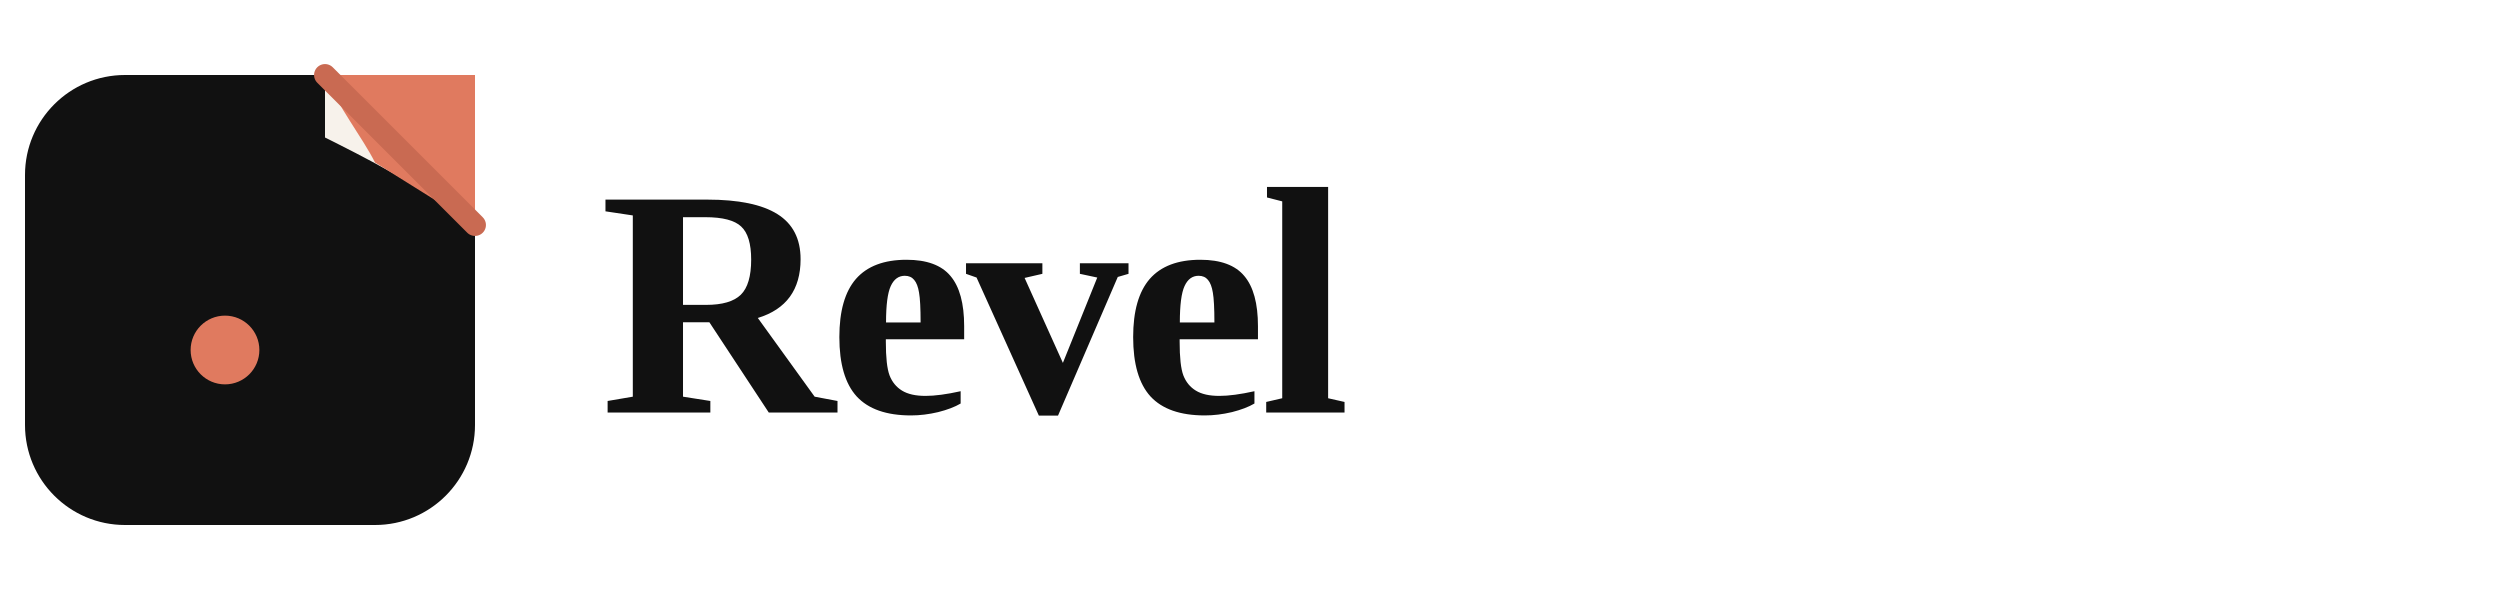
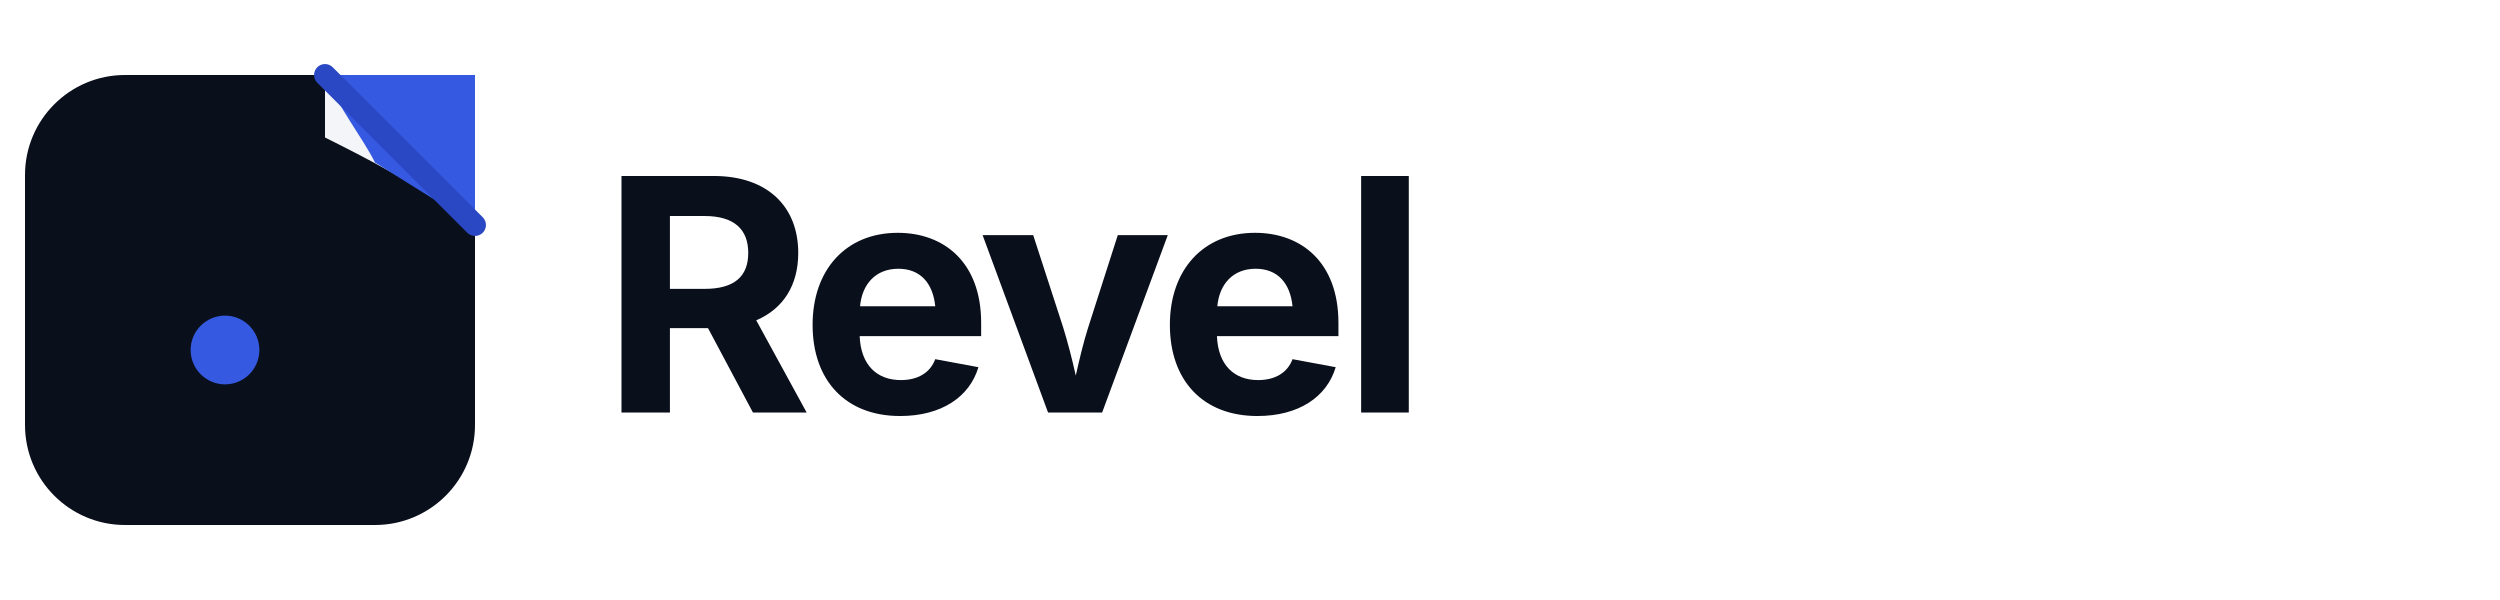
<svg xmlns="http://www.w3.org/2000/svg" viewBox="0 0 200 48" fill="none" role="img" aria-label="Revel">
-   <rect x="2" y="6" width="36" height="36" rx="8" fill="#111111" />
-   <path d="M26 6h12v12c-5-3.5-9-5.5-12-7V6z" fill="#F7F2EB" />
-   <path d="M26 6h12v12l-8-5C29 11 27 8.5 26 6z" fill="#E07A5F" />
-   <path d="M26 6l12 12" stroke="#C96A52" stroke-width="1.75" stroke-linecap="round" />
-   <circle cx="18" cy="28" r="2.75" fill="#E07A5F" />
-   <text x="48" y="33" font-family="Georgia, 'Times New Roman', serif" font-size="26" font-weight="700" letter-spacing="-0.02em" fill="#111111">Revel</text>
+   <rect x="2" y="6" width="36" height="36" rx="8" fill="#0A0F1C" />
+   <path d="M26 6h12v12c-5-3.5-9-5.5-12-7V6z" fill="#F3F5F8" />
+   <path d="M26 6h12v12l-8-5C29 11 27 8.5 26 6z" fill="#3559E0" />
+   <path d="M26 6l12 12" stroke="#2A47C4" stroke-width="1.75" stroke-linecap="round" />
+   <circle cx="18" cy="28" r="2.75" fill="#3559E0" />
+   <text x="48" y="33" font-family="system-ui, -apple-system, 'Segoe UI', sans-serif" font-size="26" font-weight="700" letter-spacing="-0.03em" fill="#0A0F1C">Revel</text>
</svg>
